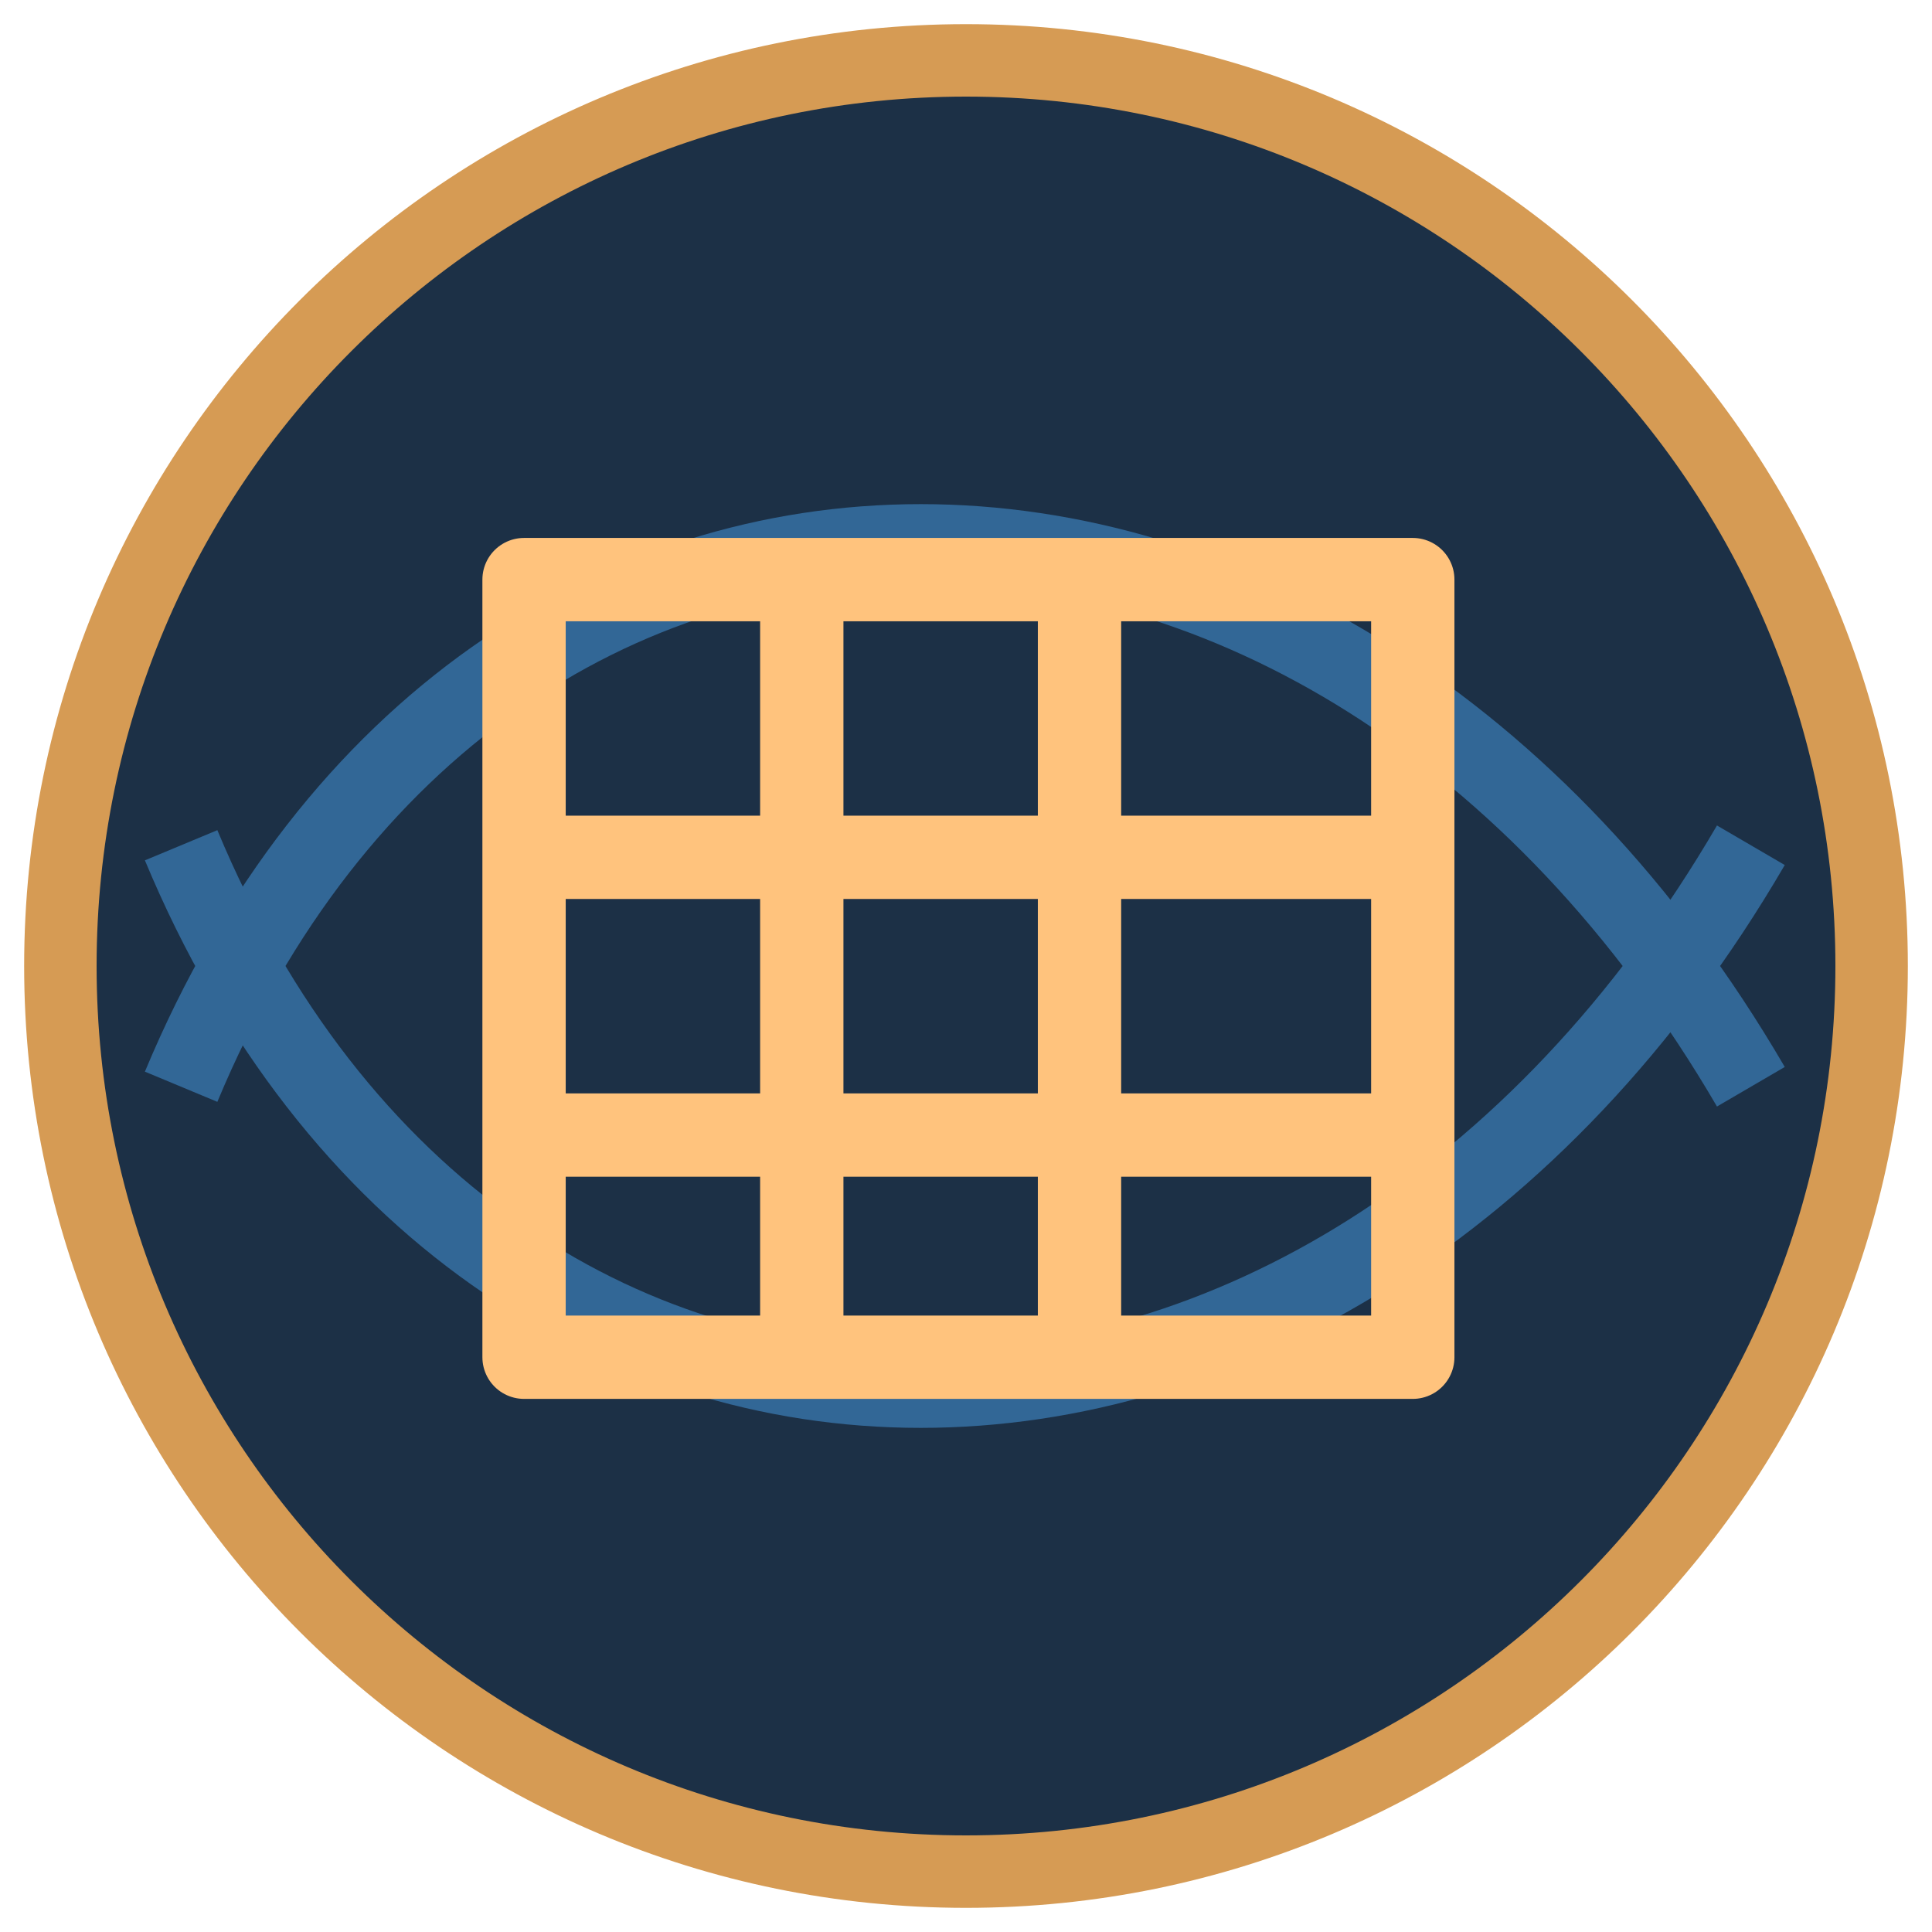
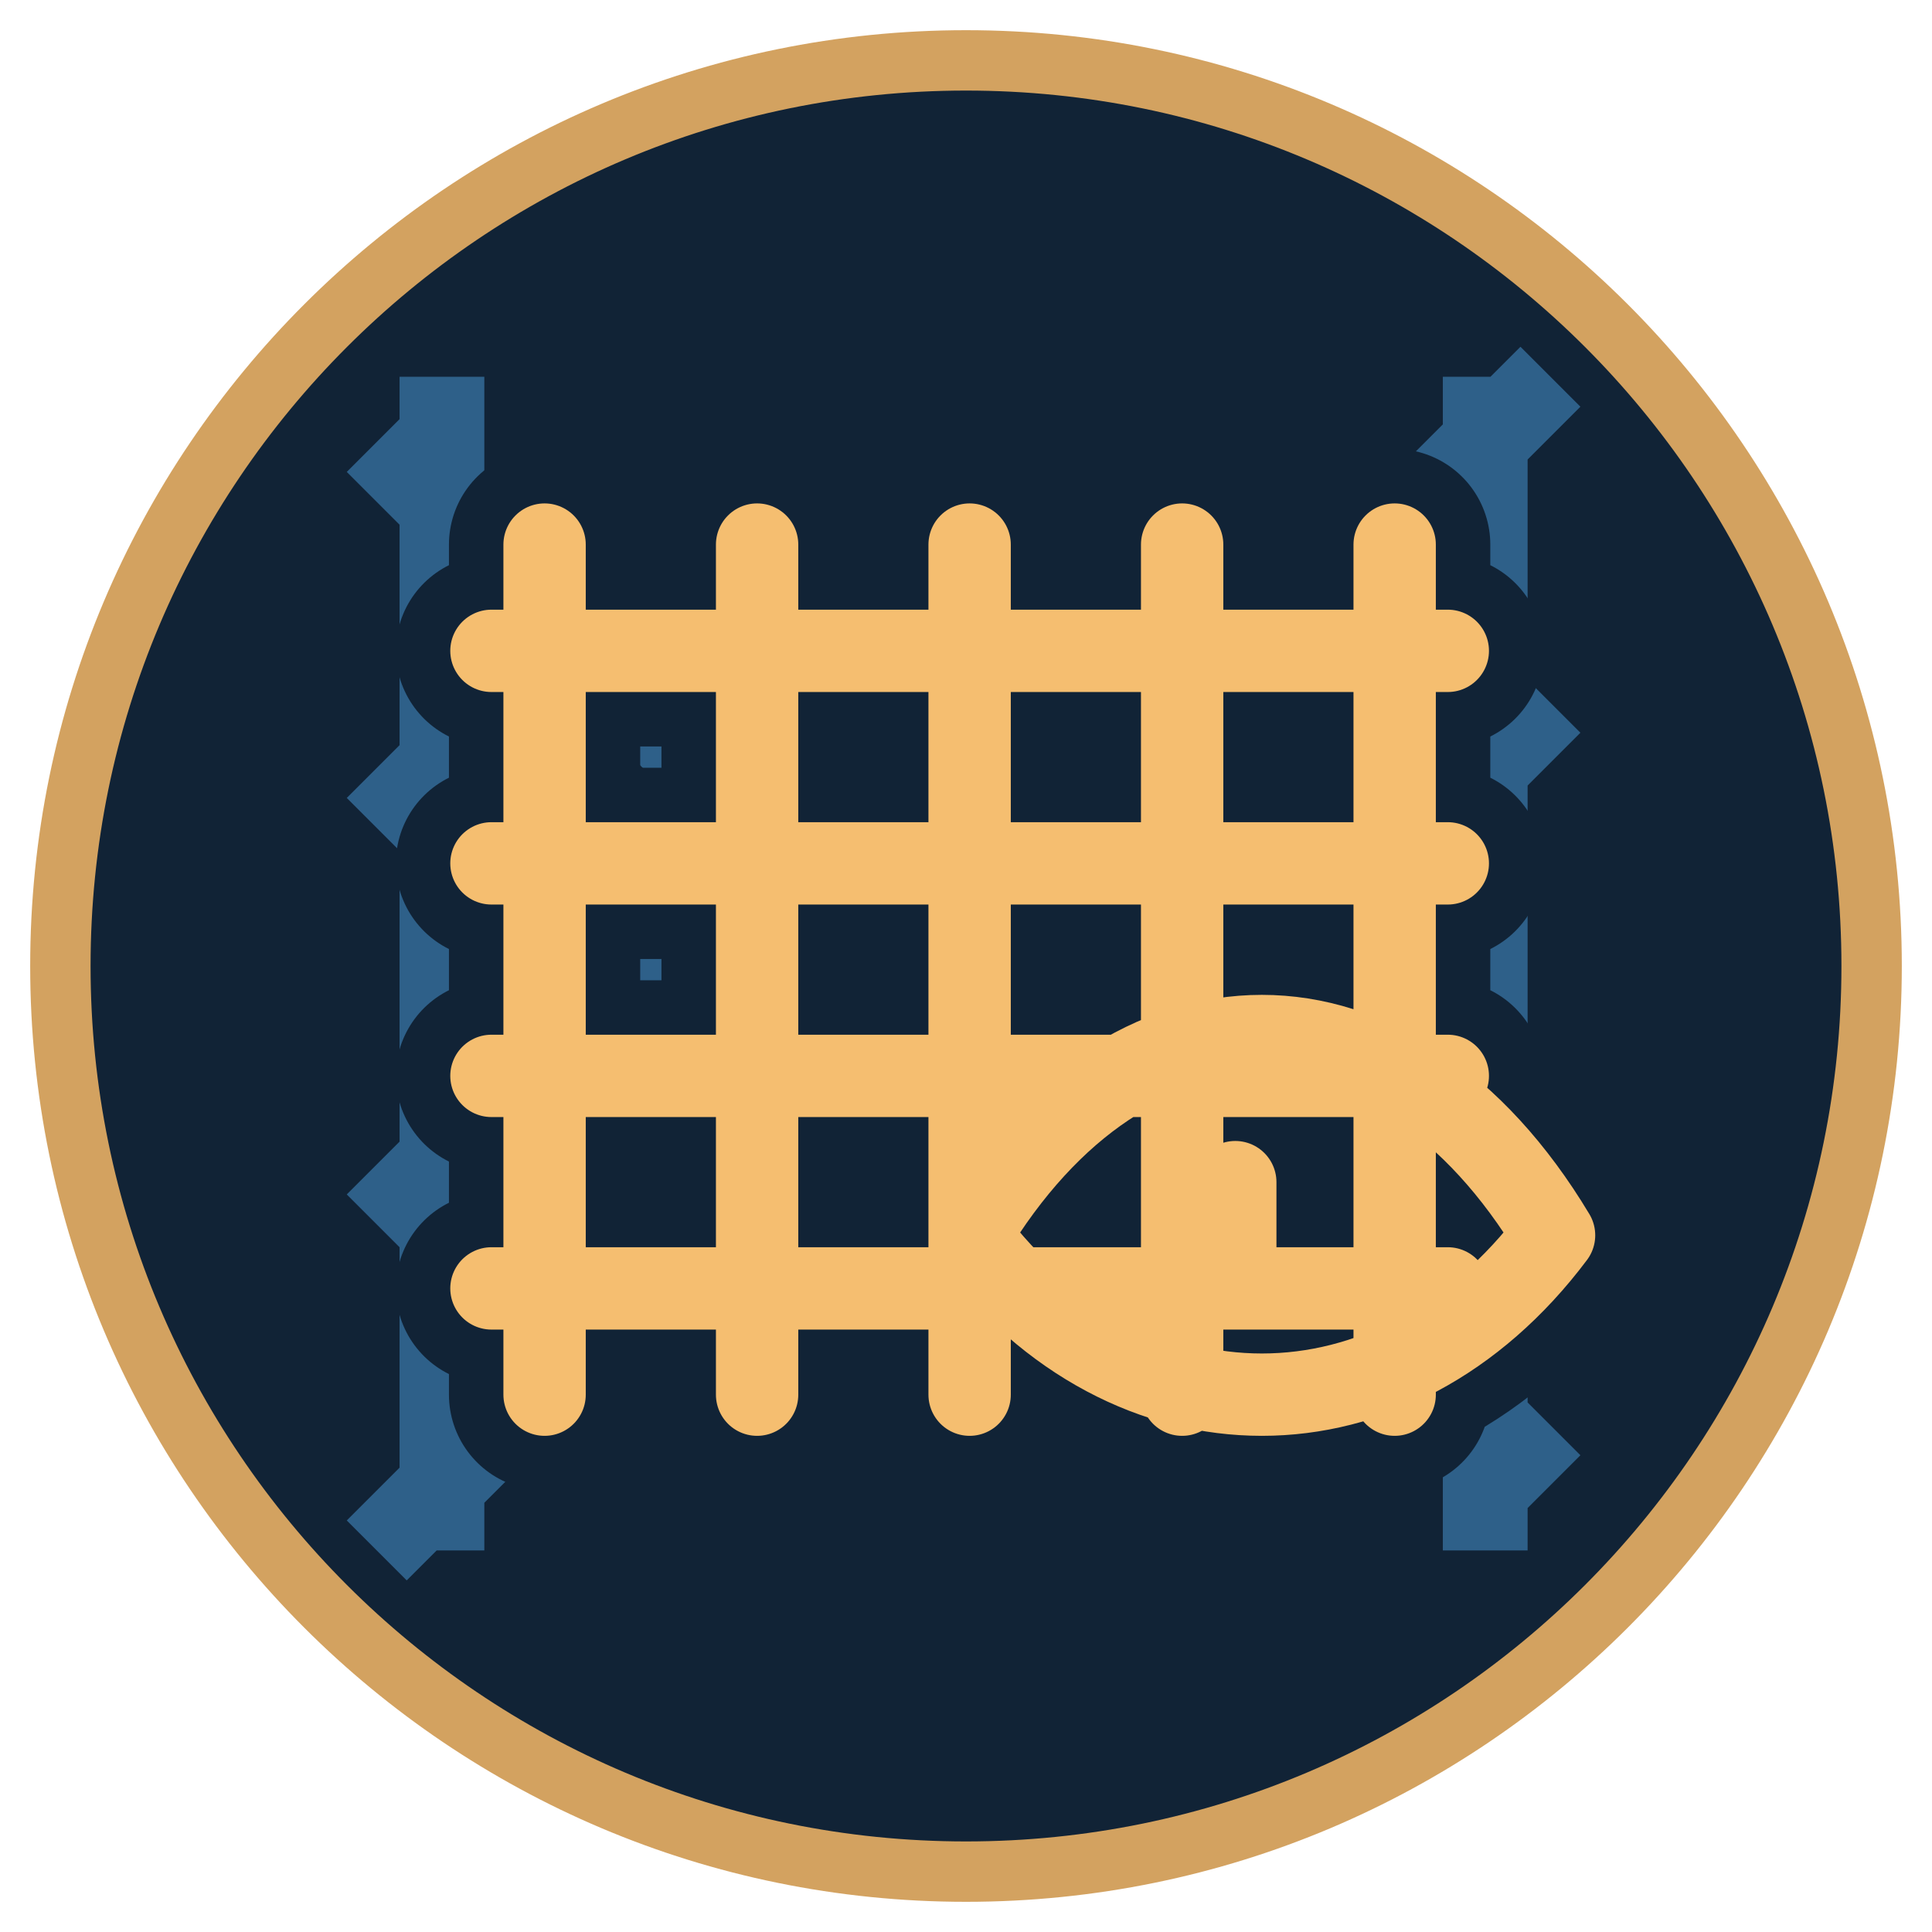
<svg xmlns="http://www.w3.org/2000/svg" viewBox="0 0 32 32">
-   <circle cx="16" cy="16" r="15" fill="#1C3046" stroke="#D69B54" stroke-width="1.2" />
-   <path d="M3 18 C8 6 22 6 29 18 M3 14 C8 26 22 26 29 14" fill="none" stroke="#3774AA" stroke-width="1.3" opacity=".8" />
-   <g transform="translate(5 5) scale(.92)">
-     <path d="M4,5 H20 V19 H4 Z M4,10 H20 M4,15 H20 M9,5 V19 M14,5 V19" fill="none" stroke="#FFC37D" stroke-width="1.5" stroke-linecap="round" stroke-linejoin="round" />
+   <circle cx="16" cy="16" r="15" fill="#112336" stroke="#d3a260" stroke-width="1" />
+   <path d="M3 4L9 10 3 16 M3 9L9 15 3 21 M21 3L15 9 21 15 M21 8L15 14 21 20 M4 3V21 M20 3V21" transform="translate(3 3) scale(1.08)" fill="none" stroke="#3c7cb0" stroke-width="1.3" opacity=".68" />
+   <g transform="translate(5.5 5.5) scale(.88)" fill="none" stroke-linecap="round" stroke-linejoin="round">
+     <path d="M4,4 V20 M8,4 V20 M12,4 V20 M16,4 V20 M20,4 V20 M3,6 H21 M3,10 H21 M3,14 H21 M3,18 H21 M12,17 C15,12 20,12 23,17 C20,21 15,21 12,17 Z M17,16 V18" stroke="#112336" stroke-width="3.6" />
+     <path d="M4,4 V20 M8,4 V20 M12,4 V20 M16,4 V20 M20,4 V20 M3,6 H21 M3,10 H21 M3,14 H21 M3,18 H21 M12,17 C15,12 20,12 23,17 C20,21 15,21 12,17 Z M17,16 V18" stroke="#f5be70" stroke-width="1.55" />
  </g>
</svg>
